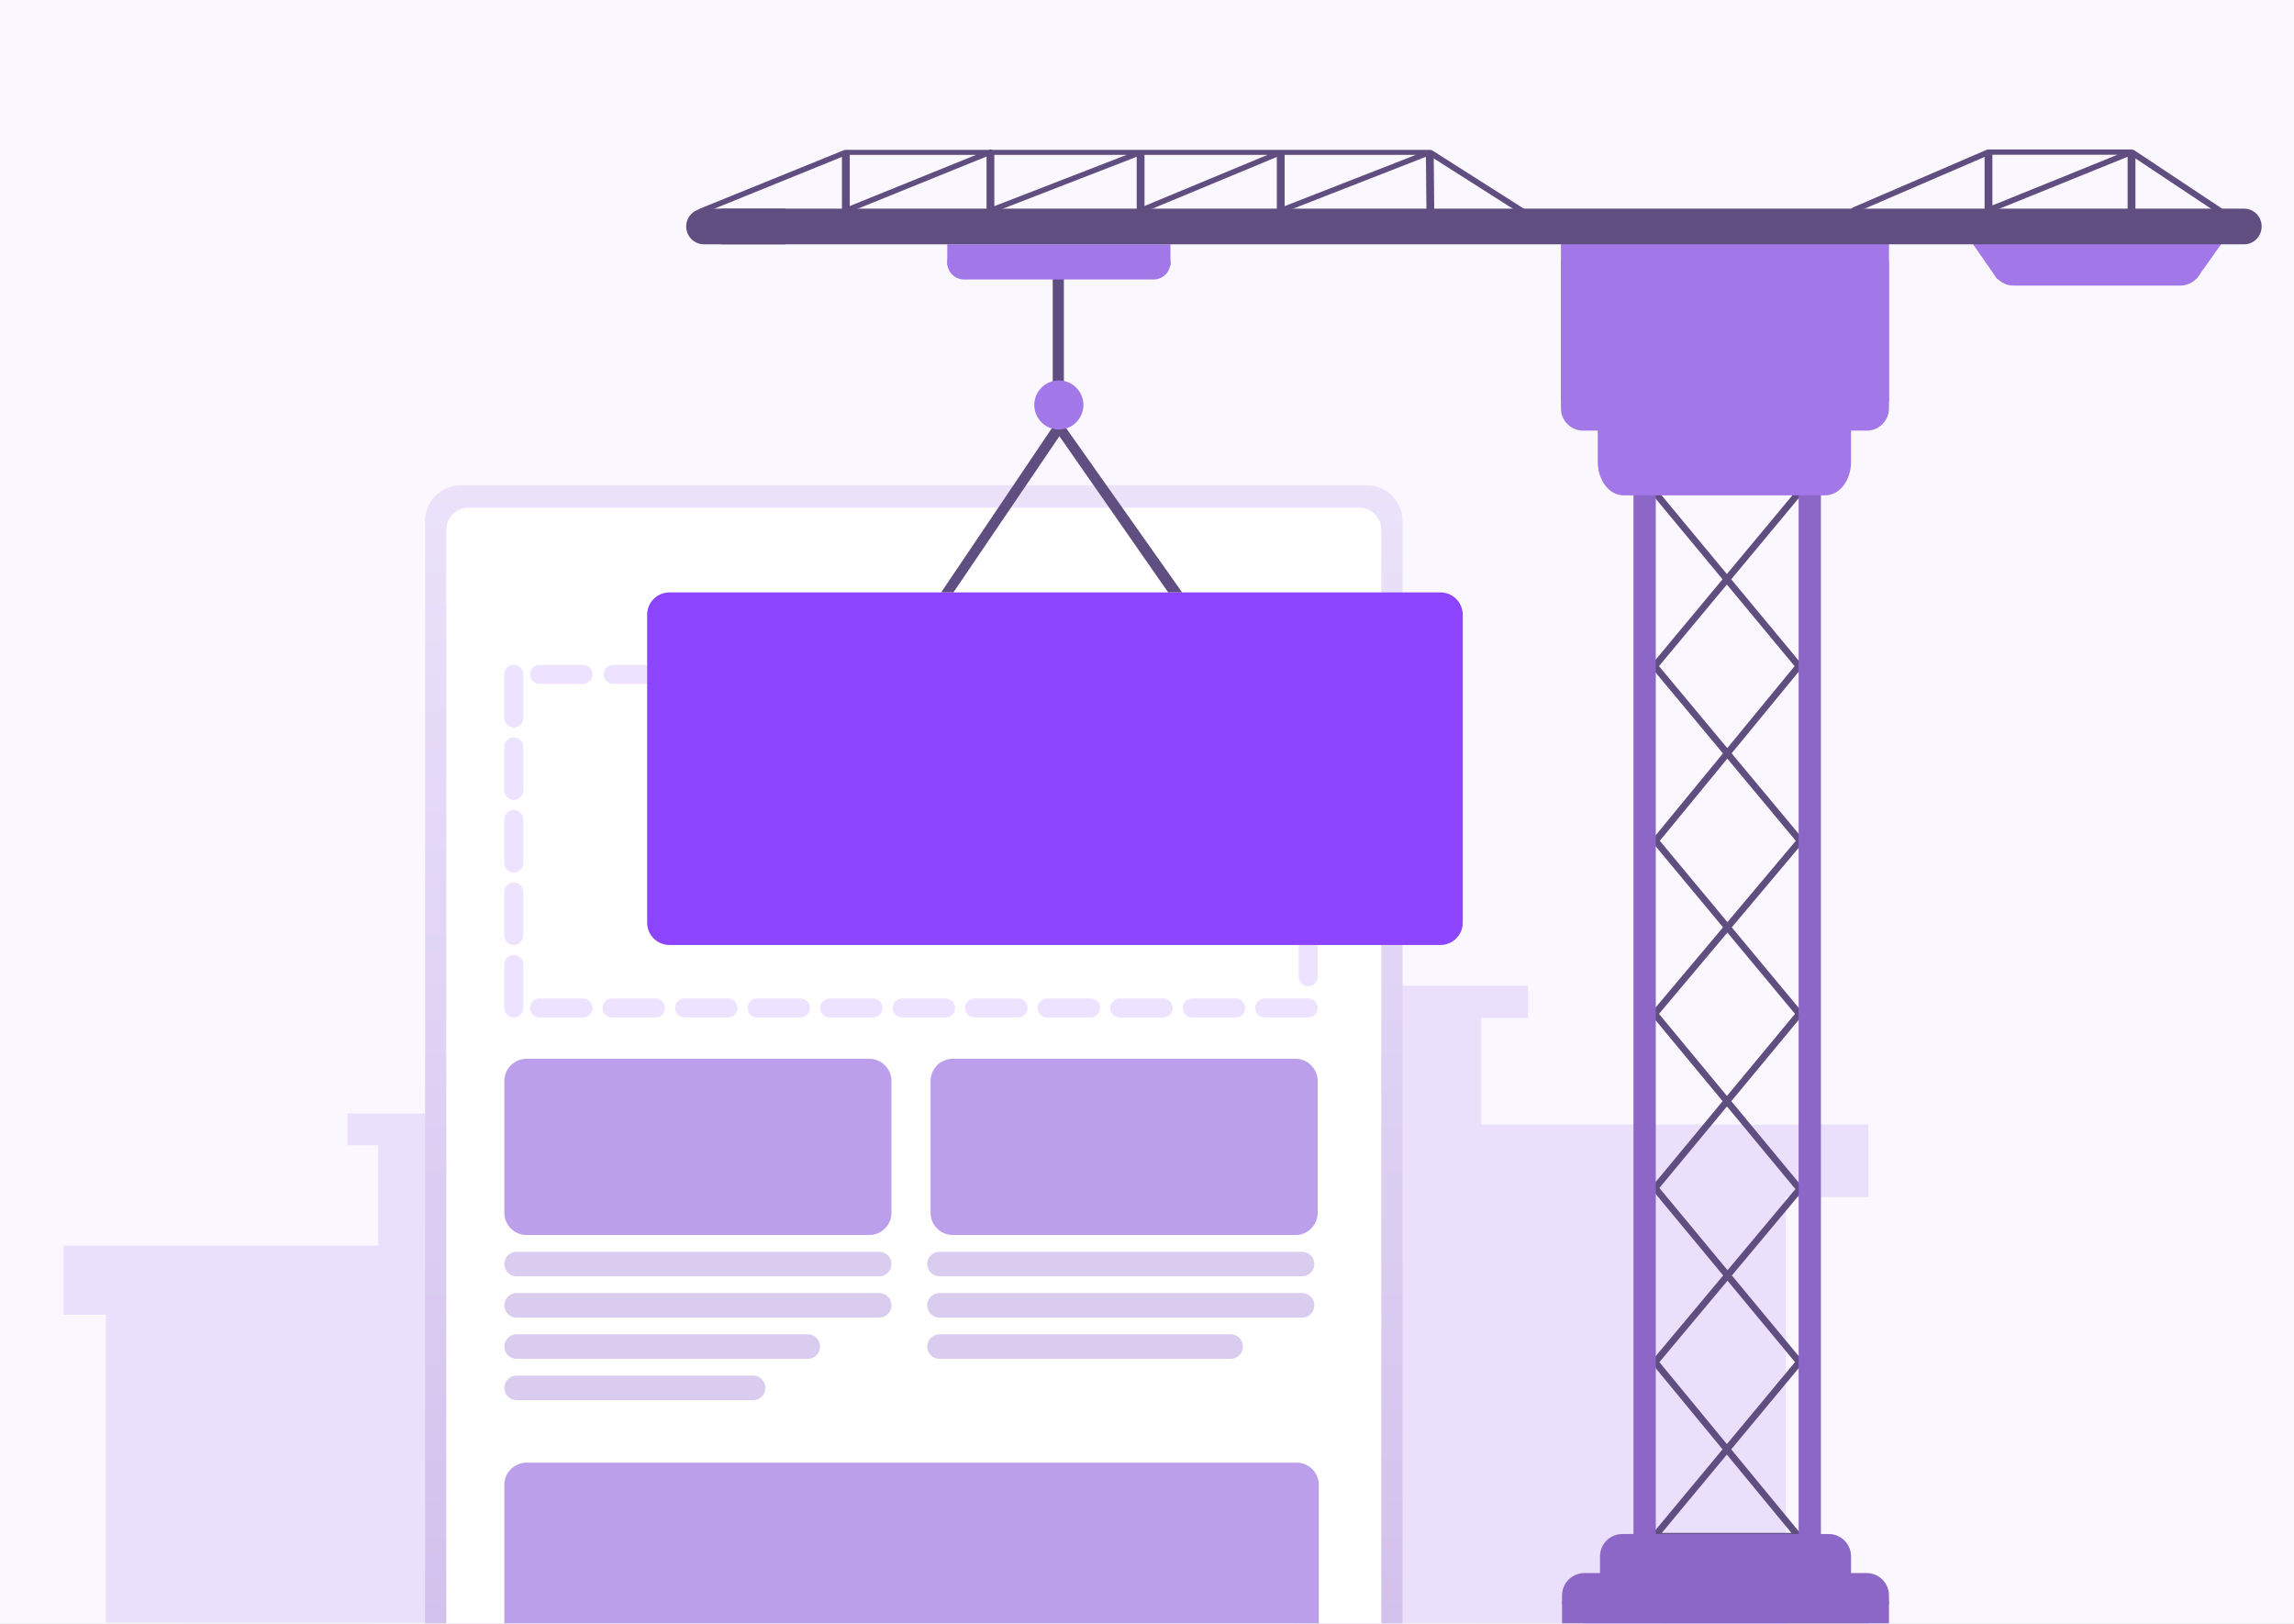
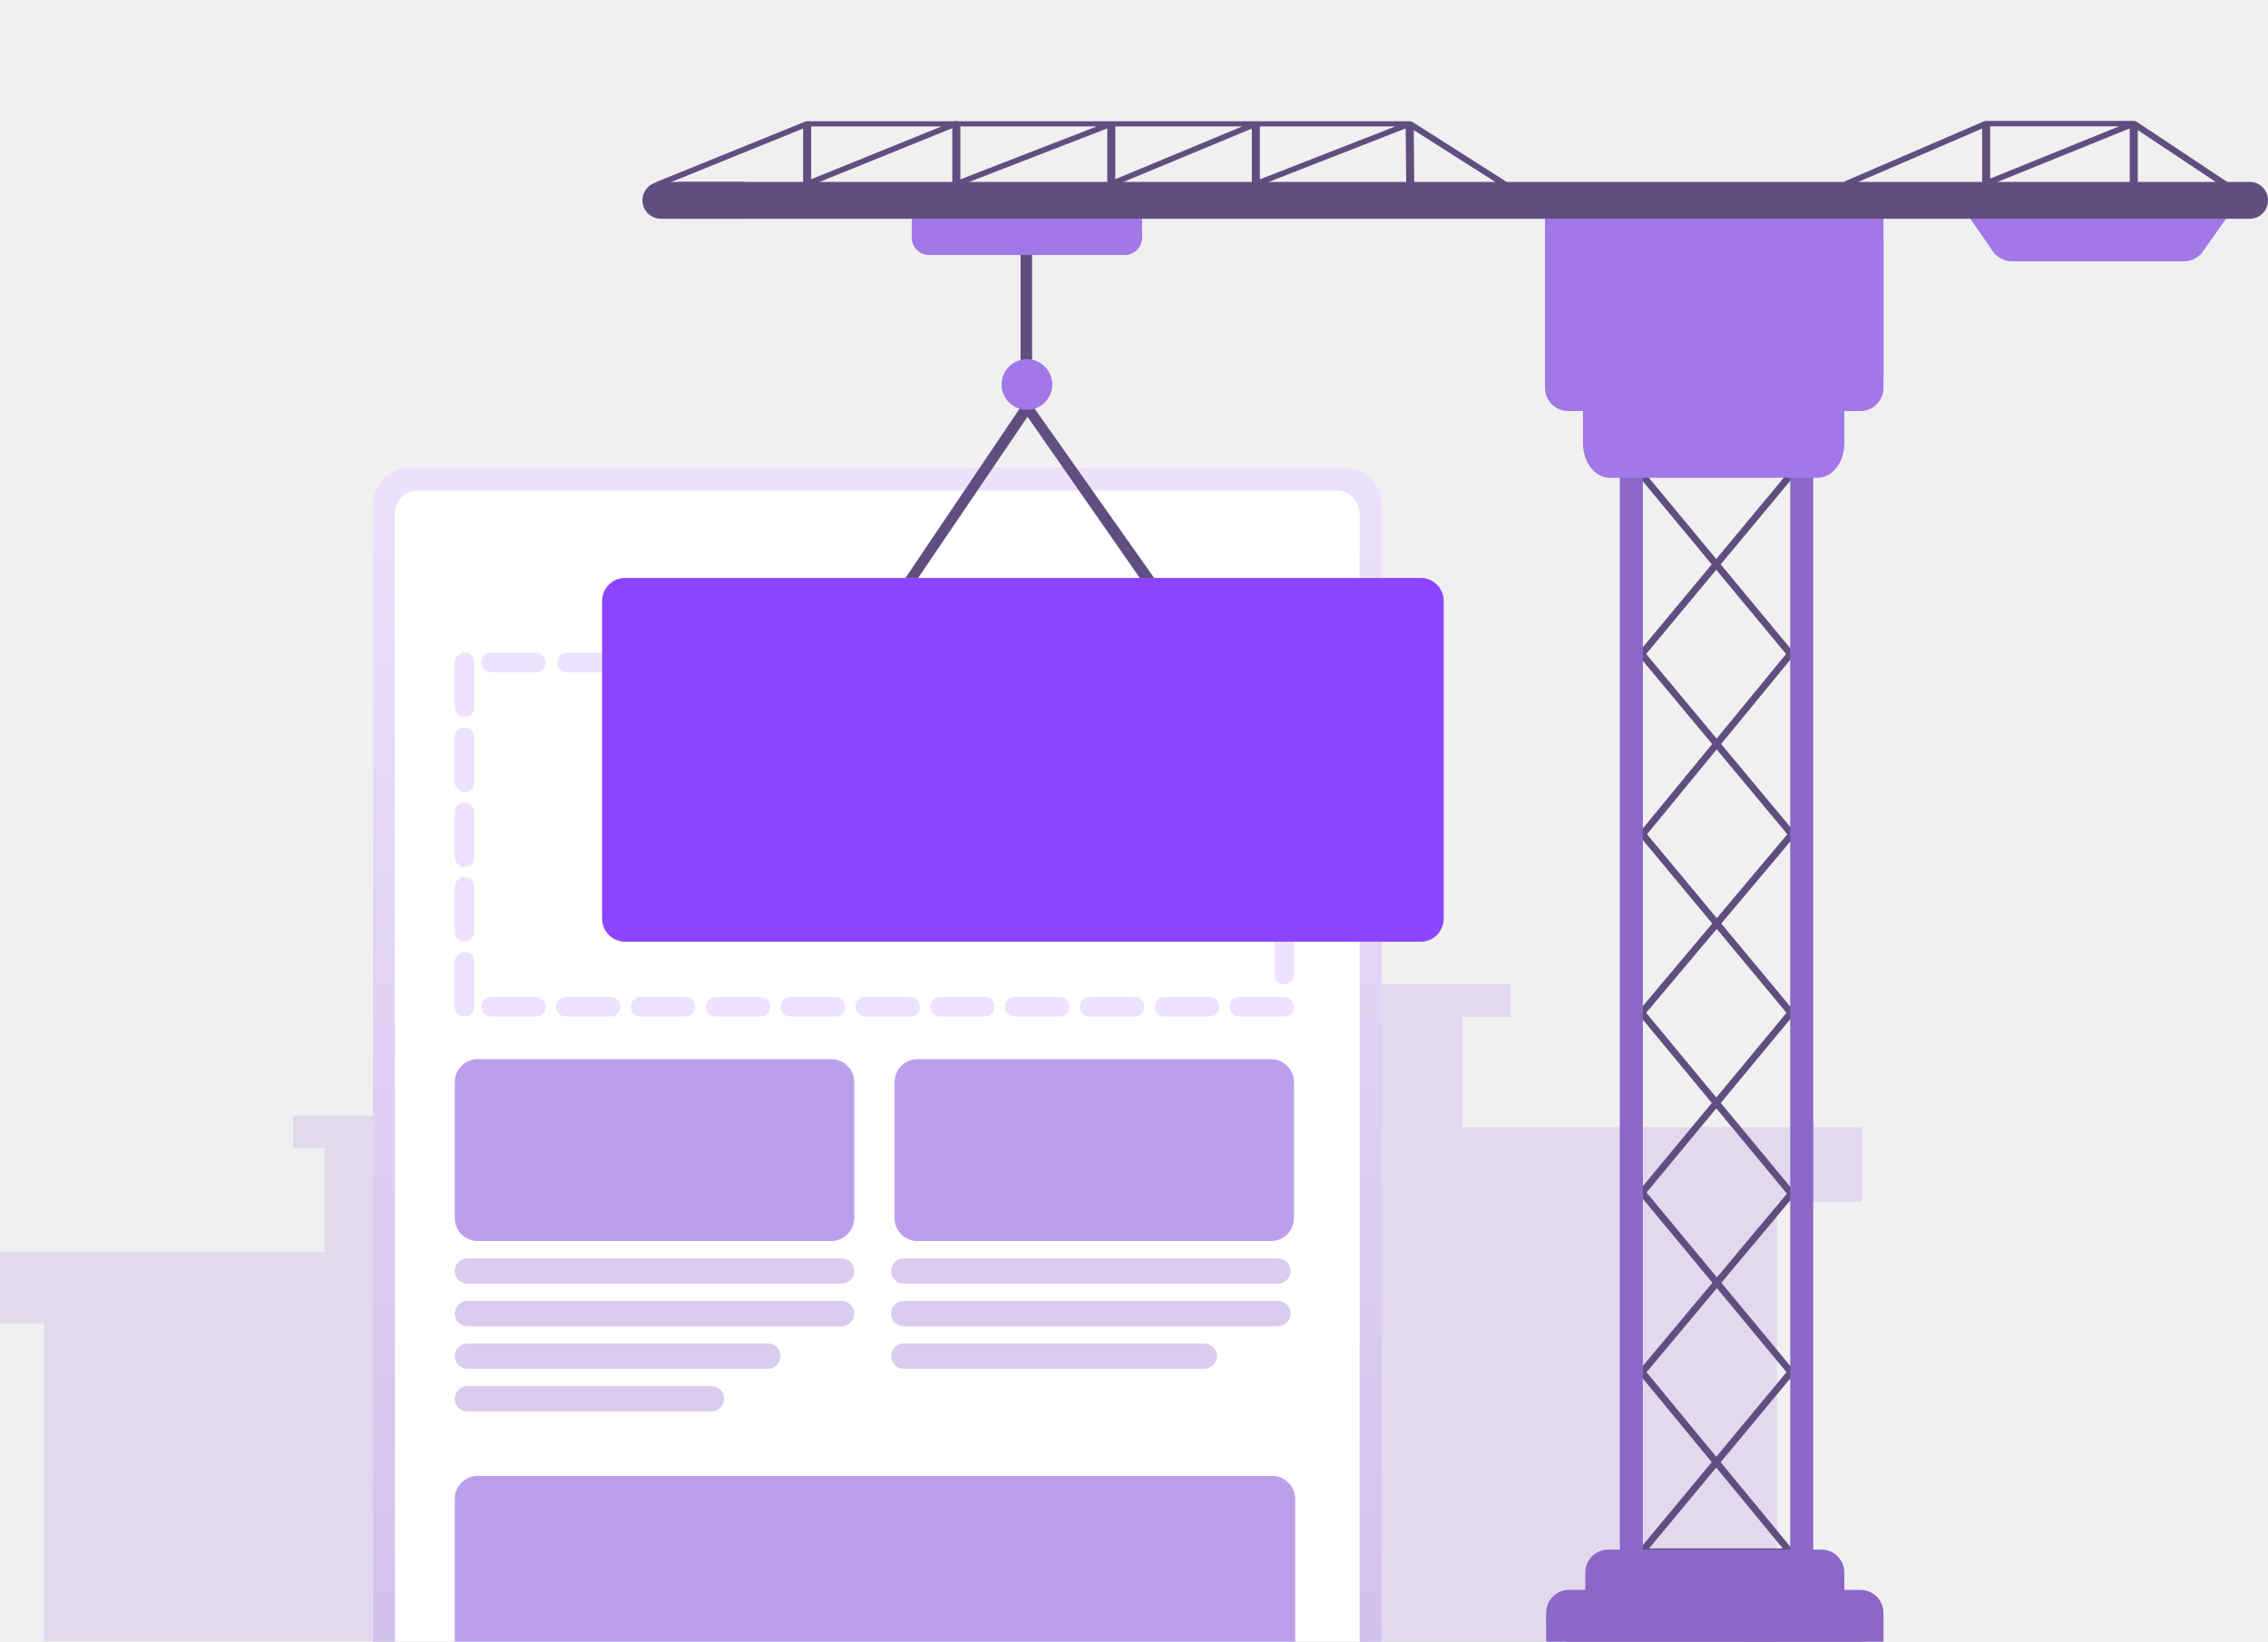
- <svg xmlns="http://www.w3.org/2000/svg" width="2056" height="1455" viewBox="0 0 2056 1455" fill="none">
-   <g id="Web Crane Illustartion Simpler V 4 export">
-     <rect width="2056" height="1455" fill="#FAF7FF" />
-     <g id="Web Crane Illustration Simpler V1.0">
-       <path id="BG" d="M95 1178.5V1454.5L1600.5 1455V1073H1674.5V1008H1327.5V912.5H1369.5V883.5H1023V912.5H1066.5V1112L671 1116.5V1026.5H700.5V998H311.5V1026.5H339V1116.5H57V1178.5H95Z" fill="#925EE6" fill-opacity="0.15" />
-       <g id="Webpage">
-         <g id="Page">
-           <path d="M381 467C381 449.327 395.327 435 413 435H1225C1242.67 435 1257 449.327 1257 467V1455H381V467Z" fill="url(#paint0_linear_456_1376)" />
-           <path d="M400 475C400 463.954 408.954 455 420 455H1218C1229.05 455 1238 463.954 1238 475V1455H400V475Z" fill="white" />
-         </g>
-         <g id="Frame-Area">
-           <path d="M452 604.5C452 599.806 455.806 596 460.5 596C465.194 596 469 599.806 469 604.5V643.5C469 648.194 465.194 652 460.5 652C455.806 652 452 648.194 452 643.5V604.5Z" fill="#EDE2FF" />
-           <path d="M452 669.5C452 664.806 455.806 661 460.5 661C465.194 661 469 664.806 469 669.5V708.5C469 713.194 465.194 717 460.5 717C455.806 717 452 713.194 452 708.5V669.5Z" fill="#EDE2FF" />
-           <path d="M452 734.5C452 729.806 455.806 726 460.5 726C465.194 726 469 729.806 469 734.5V773.5C469 778.194 465.194 782 460.5 782C455.806 782 452 778.194 452 773.5V734.5Z" fill="#EDE2FF" />
-           <path d="M452 799.5C452 794.806 455.806 791 460.5 791C465.194 791 469 794.806 469 799.5V838.5C469 843.194 465.194 847 460.5 847C455.806 847 452 843.194 452 838.5V799.5Z" fill="#EDE2FF" />
-           <path d="M452 864.5C452 859.806 455.806 856 460.5 856C465.194 856 469 859.806 469 864.5V903.5C469 908.194 465.194 912 460.5 912C455.806 912 452 908.194 452 903.5V864.5Z" fill="#EDE2FF" />
-           <path d="M483.5 912C478.806 912 475 908.194 475 903.5C475 898.806 478.806 895 483.5 895H522.5C527.194 895 531 898.806 531 903.5C531 908.194 527.194 912 522.5 912H483.5Z" fill="#EDE2FF" />
-           <path d="M483.5 613C478.806 613 475 609.194 475 604.5C475 599.806 478.806 596 483.5 596H522.5C527.194 596 531 599.806 531 604.5C531 609.194 527.194 613 522.5 613H483.5Z" fill="#EDE2FF" />
-           <path d="M549.5 613C544.806 613 541 609.194 541 604.5C541 599.806 544.806 596 549.5 596H588.5C593.194 596 597 599.806 597 604.5C597 609.194 593.194 613 588.5 613H549.5Z" fill="#EDE2FF" />
-           <path d="M613.5 613C608.806 613 605 609.194 605 604.5C605 599.806 608.806 596 613.5 596H652.5C657.194 596 661 599.806 661 604.5C661 609.194 657.194 613 652.5 613H613.5Z" fill="#EDE2FF" />
-           <path d="M677.5 613C672.806 613 669 609.194 669 604.5C669 599.806 672.806 596 677.5 596H716.5C721.194 596 725 599.806 725 604.5C725 609.194 721.194 613 716.5 613H677.5Z" fill="#EDE2FF" />
-           <path d="M741.5 613C736.806 613 733 609.194 733 604.5C733 599.806 736.806 596 741.5 596H780.5C785.194 596 789 599.806 789 604.5C789 609.194 785.194 613 780.5 613H741.5Z" fill="#EDE2FF" />
-           <path d="M805.5 613C800.806 613 797 609.194 797 604.5C797 599.806 800.806 596 805.5 596H844.5C849.194 596 853 599.806 853 604.5C853 609.194 849.194 613 844.5 613H805.5Z" fill="#EDE2FF" />
-           <path d="M869.5 613C864.806 613 861 609.194 861 604.5C861 599.806 864.806 596 869.5 596H908.5C913.194 596 917 599.806 917 604.5C917 609.194 913.194 613 908.5 613H869.5Z" fill="#EDE2FF" />
-           <path d="M933.5 613C928.806 613 925 609.194 925 604.5C925 599.806 928.806 596 933.5 596H972.5C977.194 596 981 599.806 981 604.5C981 609.194 977.194 613 972.5 613H933.5Z" fill="#EDE2FF" />
-           <path d="M997.5 613C992.806 613 989 609.194 989 604.5C989 599.806 992.806 596 997.5 596H1036.5C1041.19 596 1045 599.806 1045 604.5C1045 609.194 1041.19 613 1036.5 613H997.5Z" fill="#EDE2FF" />
-           <path d="M1061.5 613C1056.81 613 1053 609.194 1053 604.5C1053 599.806 1056.81 596 1061.5 596H1100.5C1105.19 596 1109 599.806 1109 604.5C1109 609.194 1105.19 613 1100.5 613H1061.5Z" fill="#EDE2FF" />
-           <path d="M1125.5 613C1120.81 613 1117 609.194 1117 604.5C1117 599.806 1120.81 596 1125.5 596H1164.5C1169.19 596 1173 599.806 1173 604.5C1173 609.194 1169.19 613 1164.5 613H1125.5Z" fill="#EDE2FF" />
-           <path d="M548.5 912C543.806 912 540 908.194 540 903.5C540 898.806 543.806 895 548.5 895H587.5C592.194 895 596 898.806 596 903.5C596 908.194 592.194 912 587.5 912H548.5Z" fill="#EDE2FF" />
-           <path d="M613.5 912C608.806 912 605 908.194 605 903.5C605 898.806 608.806 895 613.5 895H652.5C657.194 895 661 898.806 661 903.5C661 908.194 657.194 912 652.5 912H613.5Z" fill="#EDE2FF" />
-           <path d="M678.5 912C673.806 912 670 908.194 670 903.5C670 898.806 673.806 895 678.5 895H717.5C722.194 895 726 898.806 726 903.5C726 908.194 722.194 912 717.5 912H678.5Z" fill="#EDE2FF" />
-           <path d="M743.5 912C738.806 912 735 908.194 735 903.5C735 898.806 738.806 895 743.5 895H782.5C787.194 895 791 898.806 791 903.5C791 908.194 787.194 912 782.5 912H743.5Z" fill="#EDE2FF" />
-           <path d="M808.5 912C803.806 912 800 908.194 800 903.5C800 898.806 803.806 895 808.5 895H847.5C852.194 895 856 898.806 856 903.5C856 908.194 852.194 912 847.5 912H808.5Z" fill="#EDE2FF" />
-           <path d="M873.5 912C868.806 912 865 908.194 865 903.5C865 898.806 868.806 895 873.5 895H912.5C917.194 895 921 898.806 921 903.5C921 908.194 917.194 912 912.5 912H873.5Z" fill="#EDE2FF" />
-           <path d="M938.5 912C933.806 912 930 908.194 930 903.5C930 898.806 933.806 895 938.5 895H977.5C982.194 895 986 898.806 986 903.5C986 908.194 982.194 912 977.5 912H938.5Z" fill="#EDE2FF" />
-           <path d="M1003.5 912C998.806 912 995 908.194 995 903.5C995 898.806 998.806 895 1003.5 895H1042.5C1047.19 895 1051 898.806 1051 903.5C1051 908.194 1047.19 912 1042.5 912H1003.5Z" fill="#EDE2FF" />
-           <path d="M1068.5 912C1063.81 912 1060 908.194 1060 903.5C1060 898.806 1063.81 895 1068.5 895H1107.5C1112.19 895 1116 898.806 1116 903.5C1116 908.194 1112.19 912 1107.5 912H1068.5Z" fill="#EDE2FF" />
-           <path d="M1133.5 912C1128.81 912 1125 908.194 1125 903.5C1125 898.806 1128.81 895 1133.5 895H1172.5C1177.19 895 1181 898.806 1181 903.5C1181 908.194 1177.19 912 1172.5 912H1133.5Z" fill="#EDE2FF" />
-           <path d="M1164 836.5C1164 831.806 1167.81 828 1172.5 828C1177.19 828 1181 831.806 1181 836.5V875.5C1181 880.194 1177.19 884 1172.5 884C1167.81 884 1164 880.194 1164 875.5V836.5Z" fill="#EDE2FF" />
-           <path d="M1164 769.5C1164 764.806 1167.81 761 1172.5 761C1177.19 761 1181 764.806 1181 769.5V808.5C1181 813.194 1177.19 817 1172.5 817C1167.81 817 1164 813.194 1164 808.5V769.5Z" fill="#EDE2FF" />
-           <path d="M1164 702.5C1164 697.806 1167.81 694 1172.5 694C1177.19 694 1181 697.806 1181 702.5V741.5C1181 746.194 1177.19 750 1172.5 750C1167.81 750 1164 746.194 1164 741.5V702.5Z" fill="#EDE2FF" />
-           <path d="M1164 635.5C1164 630.806 1167.81 627 1172.5 627C1177.19 627 1181 630.806 1181 635.5V674.5C1181 679.194 1177.19 683 1172.5 683C1167.81 683 1164 679.194 1164 674.5V635.5Z" fill="#EDE2FF" />
-         </g>
-         <g id="Page-Content">
-           <path d="M452 1331C452 1319.95 460.954 1311 472 1311H1162C1173.05 1311 1182 1319.95 1182 1331V1455H452V1331Z" fill="#BC9FEB" />
-           <path d="M452 969C452 957.954 460.954 949 472 949H779C790.046 949 799 957.954 799 969V1087C799 1098.05 790.046 1107 779 1107H472C460.954 1107 452 1098.05 452 1087V969Z" fill="#BC9FEB" />
-           <path d="M834 969C834 957.954 842.954 949 854 949H1161C1172.05 949 1181 957.954 1181 969V1087C1181 1098.05 1172.05 1107 1161 1107H854C842.954 1107 834 1098.05 834 1087V969Z" fill="#BC9FEB" />
-           <path d="M831 1133C831 1126.92 835.925 1122 842 1122H1167C1173.08 1122 1178 1126.92 1178 1133C1178 1139.08 1173.08 1144 1167 1144H842C835.925 1144 831 1139.08 831 1133Z" fill="#D9CCEE" />
-           <path d="M831 1170C831 1163.92 835.925 1159 842 1159H1167C1173.08 1159 1178 1163.92 1178 1170C1178 1176.08 1173.08 1181 1167 1181H842C835.925 1181 831 1176.08 831 1170Z" fill="#D9CCEE" />
-           <path d="M831 1207C831 1200.92 835.925 1196 842 1196H1103C1109.08 1196 1114 1200.92 1114 1207C1114 1213.08 1109.08 1218 1103 1218H842C835.925 1218 831 1213.08 831 1207Z" fill="#D9CCEE" />
-           <path d="M452 1133C452 1126.92 456.925 1122 463 1122H788C794.075 1122 799 1126.92 799 1133C799 1139.08 794.075 1144 788 1144H463C456.925 1144 452 1139.08 452 1133Z" fill="#D9CCEE" />
-           <path d="M452 1170C452 1163.92 456.925 1159 463 1159H788C794.075 1159 799 1163.92 799 1170C799 1176.08 794.075 1181 788 1181H463C456.925 1181 452 1176.08 452 1170Z" fill="#D9CCEE" />
-           <path d="M452 1207C452 1200.92 456.925 1196 463 1196H724C730.075 1196 735 1200.92 735 1207C735 1213.08 730.075 1218 724 1218H463C456.925 1218 452 1213.08 452 1207Z" fill="#D9CCEE" />
-           <path d="M452 1244C452 1237.92 456.925 1233 463 1233H675C681.075 1233 686 1237.92 686 1244C686 1250.08 681.075 1255 675 1255H463C456.925 1255 452 1250.08 452 1244Z" fill="#D9CCEE" />
-         </g>
+ <svg xmlns="http://www.w3.org/2000/svg" width="1970" height="1426" viewBox="0 0 1970 1426" fill="none">
+   <g id="Web Crane Illustration Simpler V1.0">
+     <path id="BG" d="M38 1149.5V1425.5L1543.5 1426V1044H1617.5V979H1270.5V883.5H1312.5V854.5H966V883.5H1009.5V1083L614 1087.5V997.5H643.5V969H254.5V997.5H282V1087.5H0V1149.5H38Z" fill="#925EE6" fill-opacity="0.15" />
+     <g id="Webpage">
+       <g id="Page">
+         <path d="M324 438C324 420.327 338.327 406 356 406H1168C1185.67 406 1200 420.327 1200 438V1426H324V438Z" fill="url(#paint0_linear_456_1378)" />
+         <path d="M343 446C343 434.954 351.954 426 363 426H1161C1172.05 426 1181 434.954 1181 446V1426H343V446Z" fill="white" />
      </g>
-       <g id="Frame-Carried">
-         <path d="M949 374.5L843.5 531H854.5L949.5 391L1047 531H1059.5L949 374.5Z" fill="#614E81" />
-         <path d="M580 551C580 539.954 588.954 531 600 531H1291C1302.05 531 1311 539.954 1311 551V827C1311 838.046 1302.05 847 1291 847H600C588.954 847 580 838.046 580 827V551Z" fill="#8C44FF" />
+       <g id="Frame-Area">
+         <path d="M395 575.5C395 570.806 398.806 567 403.5 567C408.194 567 412 570.806 412 575.5V614.5C412 619.194 408.194 623 403.5 623C398.806 623 395 619.194 395 614.5V575.5Z" fill="#EDE2FF" />
+         <path d="M395 640.5C395 635.806 398.806 632 403.5 632C408.194 632 412 635.806 412 640.5V679.5C412 684.194 408.194 688 403.5 688C398.806 688 395 684.194 395 679.5V640.5Z" fill="#EDE2FF" />
+         <path d="M395 705.5C395 700.806 398.806 697 403.5 697C408.194 697 412 700.806 412 705.5V744.5C412 749.194 408.194 753 403.5 753C398.806 753 395 749.194 395 744.5V705.5Z" fill="#EDE2FF" />
+         <path d="M395 770.5C395 765.806 398.806 762 403.5 762C408.194 762 412 765.806 412 770.5V809.5C412 814.194 408.194 818 403.5 818C398.806 818 395 814.194 395 809.5V770.5Z" fill="#EDE2FF" />
+         <path d="M395 835.5C395 830.806 398.806 827 403.5 827C408.194 827 412 830.806 412 835.5V874.5C412 879.194 408.194 883 403.5 883C398.806 883 395 879.194 395 874.5V835.5Z" fill="#EDE2FF" />
+         <path d="M426.5 883C421.806 883 418 879.194 418 874.5C418 869.806 421.806 866 426.5 866H465.5C470.194 866 474 869.806 474 874.5C474 879.194 470.194 883 465.5 883H426.5Z" fill="#EDE2FF" />
+         <path d="M426.5 584C421.806 584 418 580.194 418 575.5C418 570.806 421.806 567 426.5 567H465.5C470.194 567 474 570.806 474 575.5C474 580.194 470.194 584 465.5 584H426.5Z" fill="#EDE2FF" />
+         <path d="M492.5 584C487.806 584 484 580.194 484 575.5C484 570.806 487.806 567 492.5 567H531.5C536.194 567 540 570.806 540 575.5C540 580.194 536.194 584 531.5 584H492.5Z" fill="#EDE2FF" />
+         <path d="M556.5 584C551.806 584 548 580.194 548 575.5C548 570.806 551.806 567 556.5 567H595.5C600.194 567 604 570.806 604 575.5C604 580.194 600.194 584 595.5 584H556.5Z" fill="#EDE2FF" />
+         <path d="M620.5 584C615.806 584 612 580.194 612 575.5C612 570.806 615.806 567 620.5 567H659.5C664.194 567 668 570.806 668 575.5C668 580.194 664.194 584 659.5 584H620.5Z" fill="#EDE2FF" />
+         <path d="M684.5 584C679.806 584 676 580.194 676 575.5C676 570.806 679.806 567 684.5 567H723.5C728.194 567 732 570.806 732 575.5C732 580.194 728.194 584 723.5 584H684.5Z" fill="#EDE2FF" />
+         <path d="M748.5 584C743.806 584 740 580.194 740 575.5C740 570.806 743.806 567 748.5 567H787.5C792.194 567 796 570.806 796 575.5C796 580.194 792.194 584 787.5 584H748.5Z" fill="#EDE2FF" />
+         <path d="M812.5 584C807.806 584 804 580.194 804 575.5C804 570.806 807.806 567 812.5 567H851.5C856.194 567 860 570.806 860 575.5C860 580.194 856.194 584 851.5 584H812.5Z" fill="#EDE2FF" />
+         <path d="M876.5 584C871.806 584 868 580.194 868 575.5C868 570.806 871.806 567 876.5 567H915.5C920.194 567 924 570.806 924 575.5C924 580.194 920.194 584 915.5 584H876.5Z" fill="#EDE2FF" />
+         <path d="M940.5 584C935.806 584 932 580.194 932 575.5C932 570.806 935.806 567 940.5 567H979.5C984.194 567 988 570.806 988 575.5C988 580.194 984.194 584 979.5 584H940.5Z" fill="#EDE2FF" />
+         <path d="M1004.5 584C999.806 584 996 580.194 996 575.5C996 570.806 999.806 567 1004.5 567H1043.5C1048.19 567 1052 570.806 1052 575.5C1052 580.194 1048.19 584 1043.5 584H1004.5Z" fill="#EDE2FF" />
+         <path d="M1068.5 584C1063.81 584 1060 580.194 1060 575.5C1060 570.806 1063.81 567 1068.5 567H1107.5C1112.19 567 1116 570.806 1116 575.5C1116 580.194 1112.19 584 1107.5 584H1068.5Z" fill="#EDE2FF" />
+         <path d="M491.5 883C486.806 883 483 879.194 483 874.5C483 869.806 486.806 866 491.5 866H530.5C535.194 866 539 869.806 539 874.5C539 879.194 535.194 883 530.5 883H491.5Z" fill="#EDE2FF" />
+         <path d="M556.5 883C551.806 883 548 879.194 548 874.5C548 869.806 551.806 866 556.5 866H595.5C600.194 866 604 869.806 604 874.5C604 879.194 600.194 883 595.5 883H556.5Z" fill="#EDE2FF" />
+         <path d="M621.5 883C616.806 883 613 879.194 613 874.5C613 869.806 616.806 866 621.5 866H660.5C665.194 866 669 869.806 669 874.5C669 879.194 665.194 883 660.5 883H621.5Z" fill="#EDE2FF" />
+         <path d="M686.5 883C681.806 883 678 879.194 678 874.5C678 869.806 681.806 866 686.5 866H725.5C730.194 866 734 869.806 734 874.5C734 879.194 730.194 883 725.5 883H686.5Z" fill="#EDE2FF" />
+         <path d="M751.5 883C746.806 883 743 879.194 743 874.5C743 869.806 746.806 866 751.5 866H790.5C795.194 866 799 869.806 799 874.5C799 879.194 795.194 883 790.5 883H751.5Z" fill="#EDE2FF" />
+         <path d="M816.5 883C811.806 883 808 879.194 808 874.5C808 869.806 811.806 866 816.5 866H855.5C860.194 866 864 869.806 864 874.5C864 879.194 860.194 883 855.5 883H816.5Z" fill="#EDE2FF" />
+         <path d="M881.5 883C876.806 883 873 879.194 873 874.5C873 869.806 876.806 866 881.5 866H920.5C925.194 866 929 869.806 929 874.5C929 879.194 925.194 883 920.5 883H881.5Z" fill="#EDE2FF" />
+         <path d="M946.5 883C941.806 883 938 879.194 938 874.5C938 869.806 941.806 866 946.5 866H985.5C990.194 866 994 869.806 994 874.5C994 879.194 990.194 883 985.5 883H946.5Z" fill="#EDE2FF" />
+         <path d="M1011.5 883C1006.81 883 1003 879.194 1003 874.5C1003 869.806 1006.81 866 1011.5 866H1050.5C1055.19 866 1059 869.806 1059 874.5C1059 879.194 1055.19 883 1050.5 883H1011.5Z" fill="#EDE2FF" />
+         <path d="M1076.5 883C1071.81 883 1068 879.194 1068 874.5C1068 869.806 1071.81 866 1076.5 866H1115.5C1120.19 866 1124 869.806 1124 874.5C1124 879.194 1120.19 883 1115.5 883H1076.5Z" fill="#EDE2FF" />
+         <path d="M1107 807.5C1107 802.806 1110.81 799 1115.5 799C1120.19 799 1124 802.806 1124 807.5V846.5C1124 851.194 1120.19 855 1115.5 855C1110.81 855 1107 851.194 1107 846.5V807.5Z" fill="#EDE2FF" />
+         <path d="M1107 740.5C1107 735.806 1110.81 732 1115.5 732C1120.19 732 1124 735.806 1124 740.5V779.5C1124 784.194 1120.19 788 1115.5 788C1110.81 788 1107 784.194 1107 779.5V740.5Z" fill="#EDE2FF" />
+         <path d="M1107 673.5C1107 668.806 1110.81 665 1115.5 665C1120.19 665 1124 668.806 1124 673.5V712.5C1124 717.194 1120.19 721 1115.5 721C1110.81 721 1107 717.194 1107 712.5V673.5Z" fill="#EDE2FF" />
+         <path d="M1107 606.5C1107 601.806 1110.81 598 1115.5 598C1120.19 598 1124 601.806 1124 606.5V645.5C1124 650.194 1120.19 654 1115.5 654C1110.81 654 1107 650.194 1107 645.5V606.5Z" fill="#EDE2FF" />
      </g>
-       <g id="Crane-String">
-         <path id="Frame-String" d="M948.5 243.5V343" stroke="#614E81" stroke-width="10" stroke-linecap="square" stroke-linejoin="bevel" />
-         <circle id="Frame-Sring-Buckle" cx="949" cy="363" r="22" fill="#A277E7" />
+       <g id="Page-Content">
+         <path d="M395 1302C395 1290.95 403.954 1282 415 1282H1105C1116.05 1282 1125 1290.95 1125 1302V1426H395V1302Z" fill="#BC9FEB" />
+         <path d="M395 940C395 928.954 403.954 920 415 920H722C733.046 920 742 928.954 742 940V1058C742 1069.05 733.046 1078 722 1078H415C403.954 1078 395 1069.05 395 1058V940Z" fill="#BC9FEB" />
+         <path d="M777 940C777 928.954 785.954 920 797 920H1104C1115.05 920 1124 928.954 1124 940V1058C1124 1069.05 1115.05 1078 1104 1078H797C785.954 1078 777 1069.05 777 1058V940Z" fill="#BC9FEB" />
+         <path d="M774 1104C774 1097.92 778.925 1093 785 1093H1110C1116.08 1093 1121 1097.92 1121 1104C1121 1110.08 1116.08 1115 1110 1115H785C778.925 1115 774 1110.08 774 1104Z" fill="#D9CCEE" />
+         <path d="M774 1141C774 1134.92 778.925 1130 785 1130H1110C1116.08 1130 1121 1134.92 1121 1141C1121 1147.08 1116.08 1152 1110 1152H785C778.925 1152 774 1147.08 774 1141Z" fill="#D9CCEE" />
+         <path d="M774 1178C774 1171.92 778.925 1167 785 1167H1046C1052.08 1167 1057 1171.92 1057 1178C1057 1184.08 1052.08 1189 1046 1189H785C778.925 1189 774 1184.08 774 1178Z" fill="#D9CCEE" />
+         <path d="M395 1104C395 1097.92 399.925 1093 406 1093H731C737.075 1093 742 1097.92 742 1104C742 1110.08 737.075 1115 731 1115H406C399.925 1115 395 1110.08 395 1104Z" fill="#D9CCEE" />
+         <path d="M395 1141C395 1134.92 399.925 1130 406 1130H731C737.075 1130 742 1134.92 742 1141C742 1147.08 737.075 1152 731 1152H406C399.925 1152 395 1147.08 395 1141Z" fill="#D9CCEE" />
+         <path d="M395 1178C395 1171.92 399.925 1167 406 1167H667C673.075 1167 678 1171.92 678 1178C678 1184.08 673.075 1189 667 1189H406C399.925 1189 395 1184.08 395 1178Z" fill="#D9CCEE" />
+         <path d="M395 1215C395 1208.92 399.925 1204 406 1204H618C624.075 1204 629 1208.92 629 1215C629 1221.08 624.075 1226 618 1226H406C399.925 1226 395 1221.08 395 1215Z" fill="#D9CCEE" />
      </g>
-       <g id="Crane">
-         <g id="Crane-Carry-Platform">
-           <path d="M849 219H1049V238H849V219Z" fill="#A277E7" />
-           <path d="M849 235.5C849 227.216 855.716 220.5 864 220.5H1034C1042.28 220.5 1049 227.216 1049 235.5C1049 243.784 1042.28 250.5 1034 250.5H864C855.716 250.5 849 243.784 849 235.5Z" fill="#A277E7" />
-         </g>
-         <g id="Crane-Legs">
-           <path fill-rule="evenodd" clip-rule="evenodd" d="M1613.48 440.169C1614.44 441.612 1614.35 443.826 1613.27 445.114L1551.62 519.237L1614.02 594.475C1614.57 595.138 1614.88 596.083 1614.89 597.075C1614.89 598.068 1614.58 599.015 1614.03 599.681L1551.98 675.244L1615.13 751.053C1615.69 751.72 1616 752.674 1616 753.675C1616 754.677 1615.68 755.629 1615.12 756.292L1552.1 831.223L1614.39 906.138C1614.94 906.801 1615.26 907.75 1615.26 908.746C1615.26 909.742 1614.94 910.692 1614.39 911.357L1551.69 987.042L1614.76 1063.23C1615.32 1063.89 1615.63 1064.84 1615.63 1065.84C1615.63 1066.84 1615.31 1067.79 1614.75 1068.45L1552.21 1143.25L1614.39 1218.31C1614.94 1218.97 1615.26 1219.92 1615.26 1220.92C1615.26 1221.91 1614.94 1222.86 1614.39 1223.53L1551.61 1299.11L1614.03 1374.9C1614.83 1375.87 1615.1 1377.4 1614.71 1378.75C1614.33 1380.11 1613.36 1381 1612.28 1381H1482.6C1481.52 1381 1480.56 1380.1 1480.17 1378.75C1479.79 1377.39 1480.06 1375.86 1480.87 1374.89L1543.83 1299.08L1481.6 1223.52C1481.05 1222.85 1480.74 1221.9 1480.74 1220.9C1480.75 1219.91 1481.06 1218.96 1481.62 1218.3L1544.39 1143.22L1481.61 1067.44C1481.06 1066.78 1480.74 1065.83 1480.74 1064.83C1480.74 1063.84 1481.06 1062.89 1481.61 1062.22L1543.9 987.04L1481.24 911.356C1480.68 910.689 1480.37 909.735 1480.37 908.736C1480.37 907.736 1480.69 906.786 1481.25 906.125L1544.27 831.193L1481.98 756.279C1481.43 755.617 1481.12 754.671 1481.11 753.678C1481.11 752.685 1481.42 751.737 1481.97 751.07L1544.2 675.282L1481.24 599.698C1480.69 599.033 1480.37 598.083 1480.37 597.085C1480.37 596.087 1480.69 595.137 1481.24 594.472L1543.82 519.23L1482.35 445.11C1481.28 443.82 1481.19 441.606 1482.15 440.166C1483.11 438.725 1484.75 438.603 1485.82 439.893L1547.72 514.536L1609.81 439.89C1610.88 438.602 1612.52 438.727 1613.48 440.169ZM1547.72 523.932L1486.88 597.082L1548.08 670.556L1608.4 597.097L1547.72 523.932ZM1548.1 679.97L1487.61 753.651L1548.2 826.524L1609.48 753.654L1548.1 679.97ZM1548.18 835.892L1486.88 908.77L1547.79 982.337L1608.76 908.754L1548.18 835.892ZM1547.79 991.745L1487.24 1064.83L1548.31 1138.54L1609.12 1065.82L1547.79 991.745ZM1548.29 1147.93L1487.24 1220.94L1547.73 1294.39L1608.76 1220.91L1548.29 1147.93ZM1547.71 1303.8L1489.41 1374H1605.52L1547.71 1303.8Z" fill="#614E81" />
-           <path d="M1464 442H1484V1379H1464V442Z" fill="#8C67C7" />
-           <path d="M1612 442H1632V1379H1612V442Z" fill="#8C67C7" />
-           <path d="M1434 1395C1434 1383.95 1442.95 1375 1454 1375H1639C1650.05 1375 1659 1383.95 1659 1395V1417C1659 1428.05 1650.05 1437 1639 1437H1454C1442.95 1437 1434 1428.05 1434 1417V1395Z" fill="#8C67C7" />
-           <path d="M1400 1435H1693V1455H1400V1435Z" fill="#8C67C7" />
-           <path d="M1400 1430C1400 1418.95 1408.95 1410 1420 1410H1673C1684.05 1410 1693 1418.95 1693 1430V1435C1693 1446.05 1684.05 1455 1673 1455H1420C1408.95 1455 1400 1446.05 1400 1435V1430Z" fill="#8C67C7" />
-         </g>
-         <g id="Crane-Body">
-           <path d="M1767 217H1992L1968.55 250H1789.95L1767 217Z" fill="#A277E7" />
-           <path d="M1784.75 241.052C1777.99 227.747 1787.66 212 1802.58 212H1956.1C1971.09 212 1980.76 227.896 1973.85 241.209L1971.77 245.209C1968.34 251.839 1961.49 256 1954.02 256H1804.61C1797.08 256 1790.19 251.766 1786.78 245.05C1786.09 243.686 1785.41 242.357 1784.75 241.052Z" fill="#A277E7" />
-           <path d="M1399 237C1399 225.954 1407.95 217 1419 217H1673C1684.05 217 1693 225.954 1693 237V366C1693 377.046 1684.05 386 1673 386H1419C1407.95 386 1399 377.046 1399 366V237Z" fill="#A277E7" />
-           <path d="M1399 217H1693V360H1399V217Z" fill="#A277E7" />
-           <path d="M1432 384H1659V414C1659 430.569 1648.66 444 1635.92 444H1455.08C1442.34 444 1432 430.569 1432 414V384Z" fill="#A277E7" />
-         </g>
-         <g id="Crane-Top">
-           <path fill-rule="evenodd" clip-rule="evenodd" d="M885.873 134.32C886.94 133.91 888.271 133.892 889.366 134.278C889.405 134.292 889.443 134.306 889.481 134.32H1281.44C1282.37 134.32 1283.26 134.555 1283.91 134.972L1365.97 187.168C1367.34 188.041 1367.35 189.46 1365.98 190.338C1364.62 191.216 1362.4 191.221 1361.03 190.348L1285 141.983L1285.44 188.744C1285.46 189.982 1283.9 190.992 1281.96 191C1280.03 191.007 1278.45 190.01 1278.44 188.772L1277.98 140.542L1149.68 190.671C1148.6 191.094 1147.24 191.11 1146.14 190.713C1145.03 190.316 1144.35 189.569 1144.35 188.758V140.69L1024.18 190.638C1023.1 191.086 1021.72 191.12 1020.6 190.728C1019.47 190.336 1018.77 189.58 1018.77 188.758V140.541L889.492 190.675C888.41 191.095 887.06 191.108 885.958 190.711C884.856 190.314 884.174 189.567 884.174 188.758V140.314L759.963 190.652C758.884 191.089 757.519 191.116 756.401 190.722C755.282 190.328 754.587 189.575 754.587 188.758V140.638L631.379 190.651C629.745 191.314 627.581 191.004 626.545 189.959C625.509 188.913 625.993 187.528 627.627 186.865L756.214 134.669C756.775 134.441 757.425 134.32 758.09 134.32H885.873ZM761.592 138.803H874.809L761.592 184.686V138.803ZM1009.73 138.803H891.179V184.779L1009.73 138.803ZM1025.77 138.803H1136.03L1025.77 184.63V138.803ZM1151.35 138.803H1268.98L1151.35 184.763V138.803Z" fill="#614E81" />
-           <path fill-rule="evenodd" clip-rule="evenodd" d="M1912.84 134.681C1912.18 134.245 1911.3 134 1910.38 134H1782.19C1781.52 134 1780.86 134.129 1780.3 134.373L1660.62 185.976C1658.99 186.679 1658.51 188.139 1659.55 189.237C1660.6 190.336 1662.77 190.656 1664.4 189.953L1778.68 140.676V188.302C1778.68 189.153 1779.36 189.938 1780.46 190.357C1781.56 190.776 1782.91 190.764 1783.99 190.325L1906.87 140.536V188.639C1906.87 189.943 1908.44 191 1910.38 191C1912.31 191 1913.88 189.943 1913.88 188.639V142.009L1986.03 189.982C1987.41 190.898 1989.63 190.888 1990.99 189.96C1992.35 189.032 1992.33 187.538 1990.96 186.622L1912.84 134.681ZM1897.75 138.722L1785.69 184.126V138.722H1897.75Z" fill="#614E81" />
-           <path d="M646 187H2011.24C2019.94 187 2027 194.163 2027 203C2027 211.837 2019.94 219 2011.24 219H646V187Z" fill="#614E81" />
-           <path d="M615 203C615 194.163 622.163 187 631 187H703.973C704.54 187 705 194.163 705 203C705 211.837 704.54 219 703.973 219H631C622.163 219 615 211.837 615 203Z" fill="#614E81" />
-         </g>
+     </g>
+     <g id="Frame-Carried">
+       <path d="M892 345.5L786.5 502H797.5L892.5 362L990 502H1002.5L892 345.5Z" fill="#614E81" />
+       <path d="M523 522C523 510.954 531.954 502 543 502H1234C1245.05 502 1254 510.954 1254 522V798C1254 809.046 1245.05 818 1234 818H543C531.954 818 523 809.046 523 798V522Z" fill="#8C44FF" />
+     </g>
+     <g id="Crane-String">
+       <path id="Frame-String" d="M891.5 214.5V314" stroke="#614E81" stroke-width="10" stroke-linecap="square" stroke-linejoin="bevel" />
+       <circle id="Frame-Sring-Buckle" cx="892" cy="334" r="22" fill="#A277E7" />
+     </g>
+     <g id="Crane">
+       <g id="Crane-Carry-Platform">
+         <path d="M792 190H992V209H792V190Z" fill="#A277E7" />
+         <path d="M792 206.5C792 198.216 798.716 191.5 807 191.5H977C985.284 191.5 992 198.216 992 206.5C992 214.784 985.284 221.5 977 221.5H807C798.716 221.5 792 214.784 792 206.5Z" fill="#A277E7" />
+       </g>
+       <g id="Crane-Legs">
+         <path fill-rule="evenodd" clip-rule="evenodd" d="M1556.48 411.169C1557.44 412.612 1557.35 414.826 1556.27 416.114L1494.62 490.237L1557.02 565.475C1557.57 566.138 1557.88 567.083 1557.89 568.075C1557.89 569.068 1557.58 570.015 1557.03 570.681L1494.98 646.244L1558.13 722.053C1558.69 722.72 1559 723.674 1559 724.675C1559 725.677 1558.68 726.629 1558.12 727.292L1495.1 802.223L1557.39 877.138C1557.94 877.801 1558.26 878.75 1558.26 879.746C1558.26 880.742 1557.94 881.692 1557.39 882.357L1494.69 958.042L1557.76 1034.23C1558.32 1034.89 1558.63 1035.84 1558.63 1036.84C1558.63 1037.84 1558.31 1038.79 1557.75 1039.45L1495.21 1114.25L1557.39 1189.31C1557.94 1189.97 1558.26 1190.92 1558.26 1191.92C1558.26 1192.91 1557.94 1193.86 1557.39 1194.53L1494.61 1270.11L1557.03 1345.9C1557.83 1346.87 1558.1 1348.4 1557.71 1349.75C1557.33 1351.11 1556.36 1352 1555.28 1352H1425.6C1424.52 1352 1423.56 1351.1 1423.17 1349.75C1422.79 1348.39 1423.06 1346.86 1423.87 1345.89L1486.83 1270.08L1424.6 1194.52C1424.05 1193.85 1423.74 1192.9 1423.74 1191.9C1423.75 1190.91 1424.06 1189.96 1424.62 1189.3L1487.39 1114.22L1424.61 1038.44C1424.06 1037.78 1423.74 1036.83 1423.74 1035.83C1423.74 1034.84 1424.06 1033.89 1424.61 1033.22L1486.9 958.04L1424.24 882.356C1423.68 881.689 1423.37 880.735 1423.37 879.736C1423.37 878.736 1423.69 877.786 1424.25 877.125L1487.27 802.193L1424.98 727.279C1424.43 726.617 1424.12 725.671 1424.11 724.678C1424.11 723.685 1424.42 722.737 1424.97 722.07L1487.2 646.282L1424.24 570.698C1423.69 570.033 1423.37 569.083 1423.37 568.085C1423.37 567.087 1423.69 566.137 1424.24 565.472L1486.82 490.23L1425.35 416.11C1424.28 414.82 1424.19 412.606 1425.15 411.166C1426.11 409.725 1427.75 409.603 1428.82 410.893L1490.72 485.536L1552.81 410.89C1553.88 409.602 1555.52 409.727 1556.48 411.169ZM1490.72 494.932L1429.88 568.082L1491.08 641.556L1551.4 568.097L1490.72 494.932ZM1491.1 650.97L1430.61 724.651L1491.2 797.524L1552.48 724.654L1491.1 650.97ZM1491.18 806.892L1429.88 879.77L1490.79 953.337L1551.76 879.754L1491.18 806.892ZM1490.79 962.745L1430.24 1035.83L1491.31 1109.54L1552.12 1036.82L1490.79 962.745ZM1491.29 1118.93L1430.24 1191.94L1490.73 1265.39L1551.76 1191.91L1491.29 1118.93ZM1490.71 1274.8L1432.41 1345H1548.52L1490.71 1274.8Z" fill="#614E81" />
+         <path d="M1407 413H1427V1350H1407V413Z" fill="#8C67C7" />
+         <path d="M1555 413H1575V1350H1555V413Z" fill="#8C67C7" />
+         <path d="M1377 1366C1377 1354.95 1385.95 1346 1397 1346H1582C1593.05 1346 1602 1354.95 1602 1366V1388C1602 1399.05 1593.05 1408 1582 1408H1397C1385.95 1408 1377 1399.05 1377 1388V1366Z" fill="#8C67C7" />
+         <path d="M1343 1406H1636V1426H1343V1406Z" fill="#8C67C7" />
+         <path d="M1343 1401C1343 1389.95 1351.95 1381 1363 1381H1616C1627.05 1381 1636 1389.95 1636 1401V1406C1636 1417.05 1627.05 1426 1616 1426H1363C1351.95 1426 1343 1417.05 1343 1406V1401Z" fill="#8C67C7" />
+       </g>
+       <g id="Crane-Body">
+         <path d="M1710 188H1935L1911.55 221H1732.95L1710 188Z" fill="#A277E7" />
+         <path d="M1727.75 212.052C1720.99 198.747 1730.66 183 1745.58 183H1899.1C1914.09 183 1923.76 198.896 1916.85 212.209L1914.77 216.209C1911.34 222.839 1904.49 227 1897.02 227H1747.61C1740.08 227 1733.19 222.766 1729.78 216.05C1729.09 214.686 1728.41 213.357 1727.75 212.052Z" fill="#A277E7" />
+         <path d="M1342 208C1342 196.954 1350.95 188 1362 188H1616C1627.05 188 1636 196.954 1636 208V337C1636 348.046 1627.05 357 1616 357H1362C1350.95 357 1342 348.046 1342 337V208Z" fill="#A277E7" />
+         <path d="M1342 188H1636V331H1342V188Z" fill="#A277E7" />
+         <path d="M1375 355H1602V385C1602 401.569 1591.66 415 1578.92 415H1398.08C1385.34 415 1375 401.569 1375 385V355Z" fill="#A277E7" />
+       </g>
+       <g id="Crane-Top">
+         <path fill-rule="evenodd" clip-rule="evenodd" d="M828.873 105.32C829.94 104.91 831.271 104.892 832.366 105.278C832.405 105.292 832.443 105.306 832.481 105.32H1224.44C1225.37 105.32 1226.26 105.555 1226.91 105.972L1308.97 158.168C1310.34 159.041 1310.35 160.46 1308.98 161.338C1307.62 162.216 1305.4 162.221 1304.03 161.348L1228 112.983L1228.44 159.744C1228.46 160.982 1226.9 161.992 1224.96 162C1223.03 162.007 1221.45 161.01 1221.44 159.772L1220.98 111.542L1092.68 161.671C1091.6 162.094 1090.24 162.11 1089.14 161.713C1088.03 161.316 1087.35 160.569 1087.35 159.758V111.69L967.175 161.638C966.098 162.086 964.725 162.12 963.596 161.728C962.468 161.336 961.765 160.58 961.765 159.758V111.541L832.492 161.675C831.41 162.095 830.06 162.108 828.958 161.711C827.856 161.314 827.174 160.567 827.174 159.758V111.314L702.963 161.652C701.884 162.089 700.519 162.116 699.401 161.722C698.282 161.328 697.587 160.575 697.587 159.758V111.638L574.379 161.651C572.745 162.314 570.581 162.004 569.545 160.959C568.509 159.913 568.993 158.528 570.627 157.865L699.214 105.669C699.775 105.441 700.425 105.32 701.09 105.32H828.873ZM704.592 109.803H817.809L704.592 155.686V109.803ZM952.729 109.803H834.179V155.779L952.729 109.803ZM968.77 109.803H1079.03L968.77 155.63V109.803ZM1094.35 109.803H1211.98L1094.35 155.763V109.803Z" fill="#614E81" />
+         <path fill-rule="evenodd" clip-rule="evenodd" d="M1855.84 105.681C1855.18 105.245 1854.3 105 1853.38 105H1725.19C1724.52 105 1723.86 105.129 1723.3 105.373L1603.62 156.976C1601.99 157.679 1601.51 159.139 1602.55 160.237C1603.6 161.336 1605.77 161.656 1607.4 160.953L1721.68 111.676V159.302C1721.68 160.153 1722.36 160.938 1723.46 161.357C1724.56 161.776 1725.91 161.764 1726.99 161.325L1849.87 111.536V159.639C1849.87 160.943 1851.44 162 1853.38 162C1855.31 162 1856.88 160.943 1856.88 159.639V113.009L1929.03 160.982C1930.41 161.898 1932.63 161.888 1933.99 160.96C1935.35 160.032 1935.33 158.538 1933.96 157.622L1855.84 105.681ZM1840.75 109.722L1728.69 155.126V109.722H1840.75Z" fill="#614E81" />
+         <path d="M589 158H1954.24C1962.94 158 1970 165.163 1970 174C1970 182.837 1962.94 190 1954.24 190H589V158Z" fill="#614E81" />
+         <path d="M558 174C558 165.163 565.163 158 574 158H646.973C647.54 158 648 165.163 648 174C648 182.837 647.54 190 646.973 190H574C565.163 190 558 182.837 558 174Z" fill="#614E81" />
      </g>
    </g>
  </g>
  <defs>
-     <linearGradient id="paint0_linear_456_1376" x1="819" y1="435" x2="819" y2="1455" gradientUnits="userSpaceOnUse">
+     <linearGradient id="paint0_linear_456_1378" x1="762" y1="406" x2="762" y2="1426" gradientUnits="userSpaceOnUse">
      <stop stop-color="#EBE2FA" />
      <stop offset="1" stop-color="#D3C1ED" />
    </linearGradient>
  </defs>
</svg>
